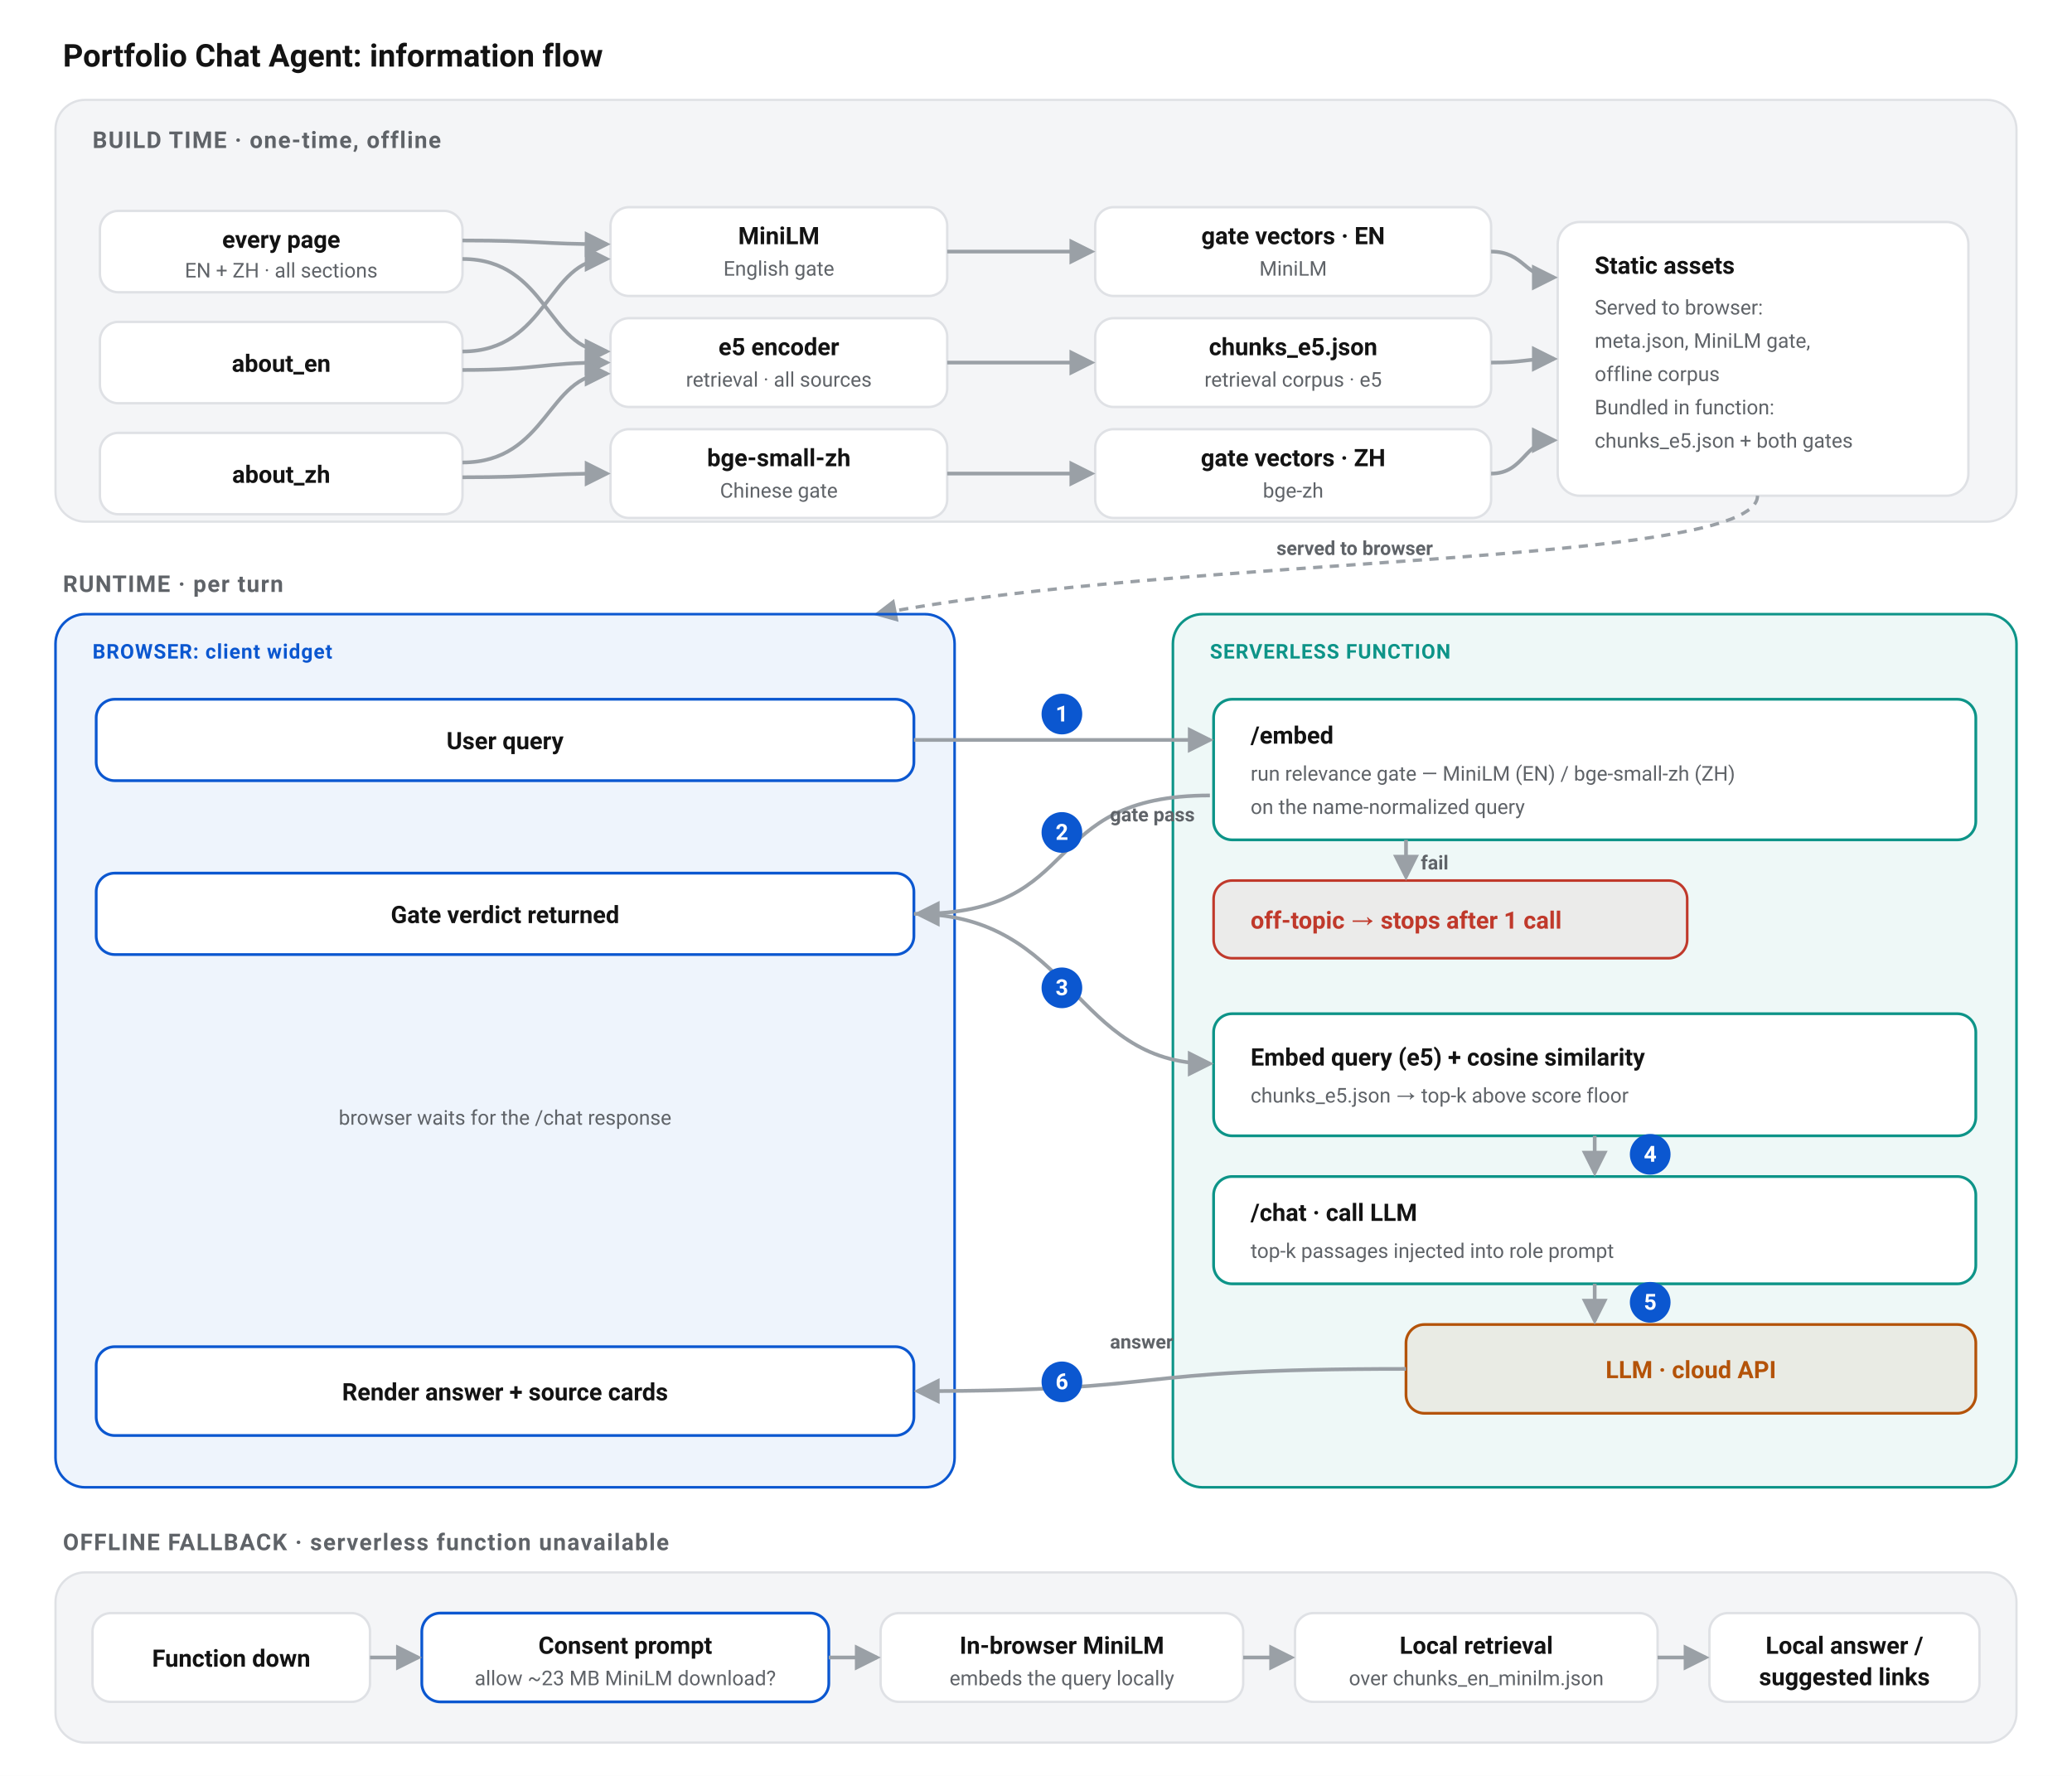
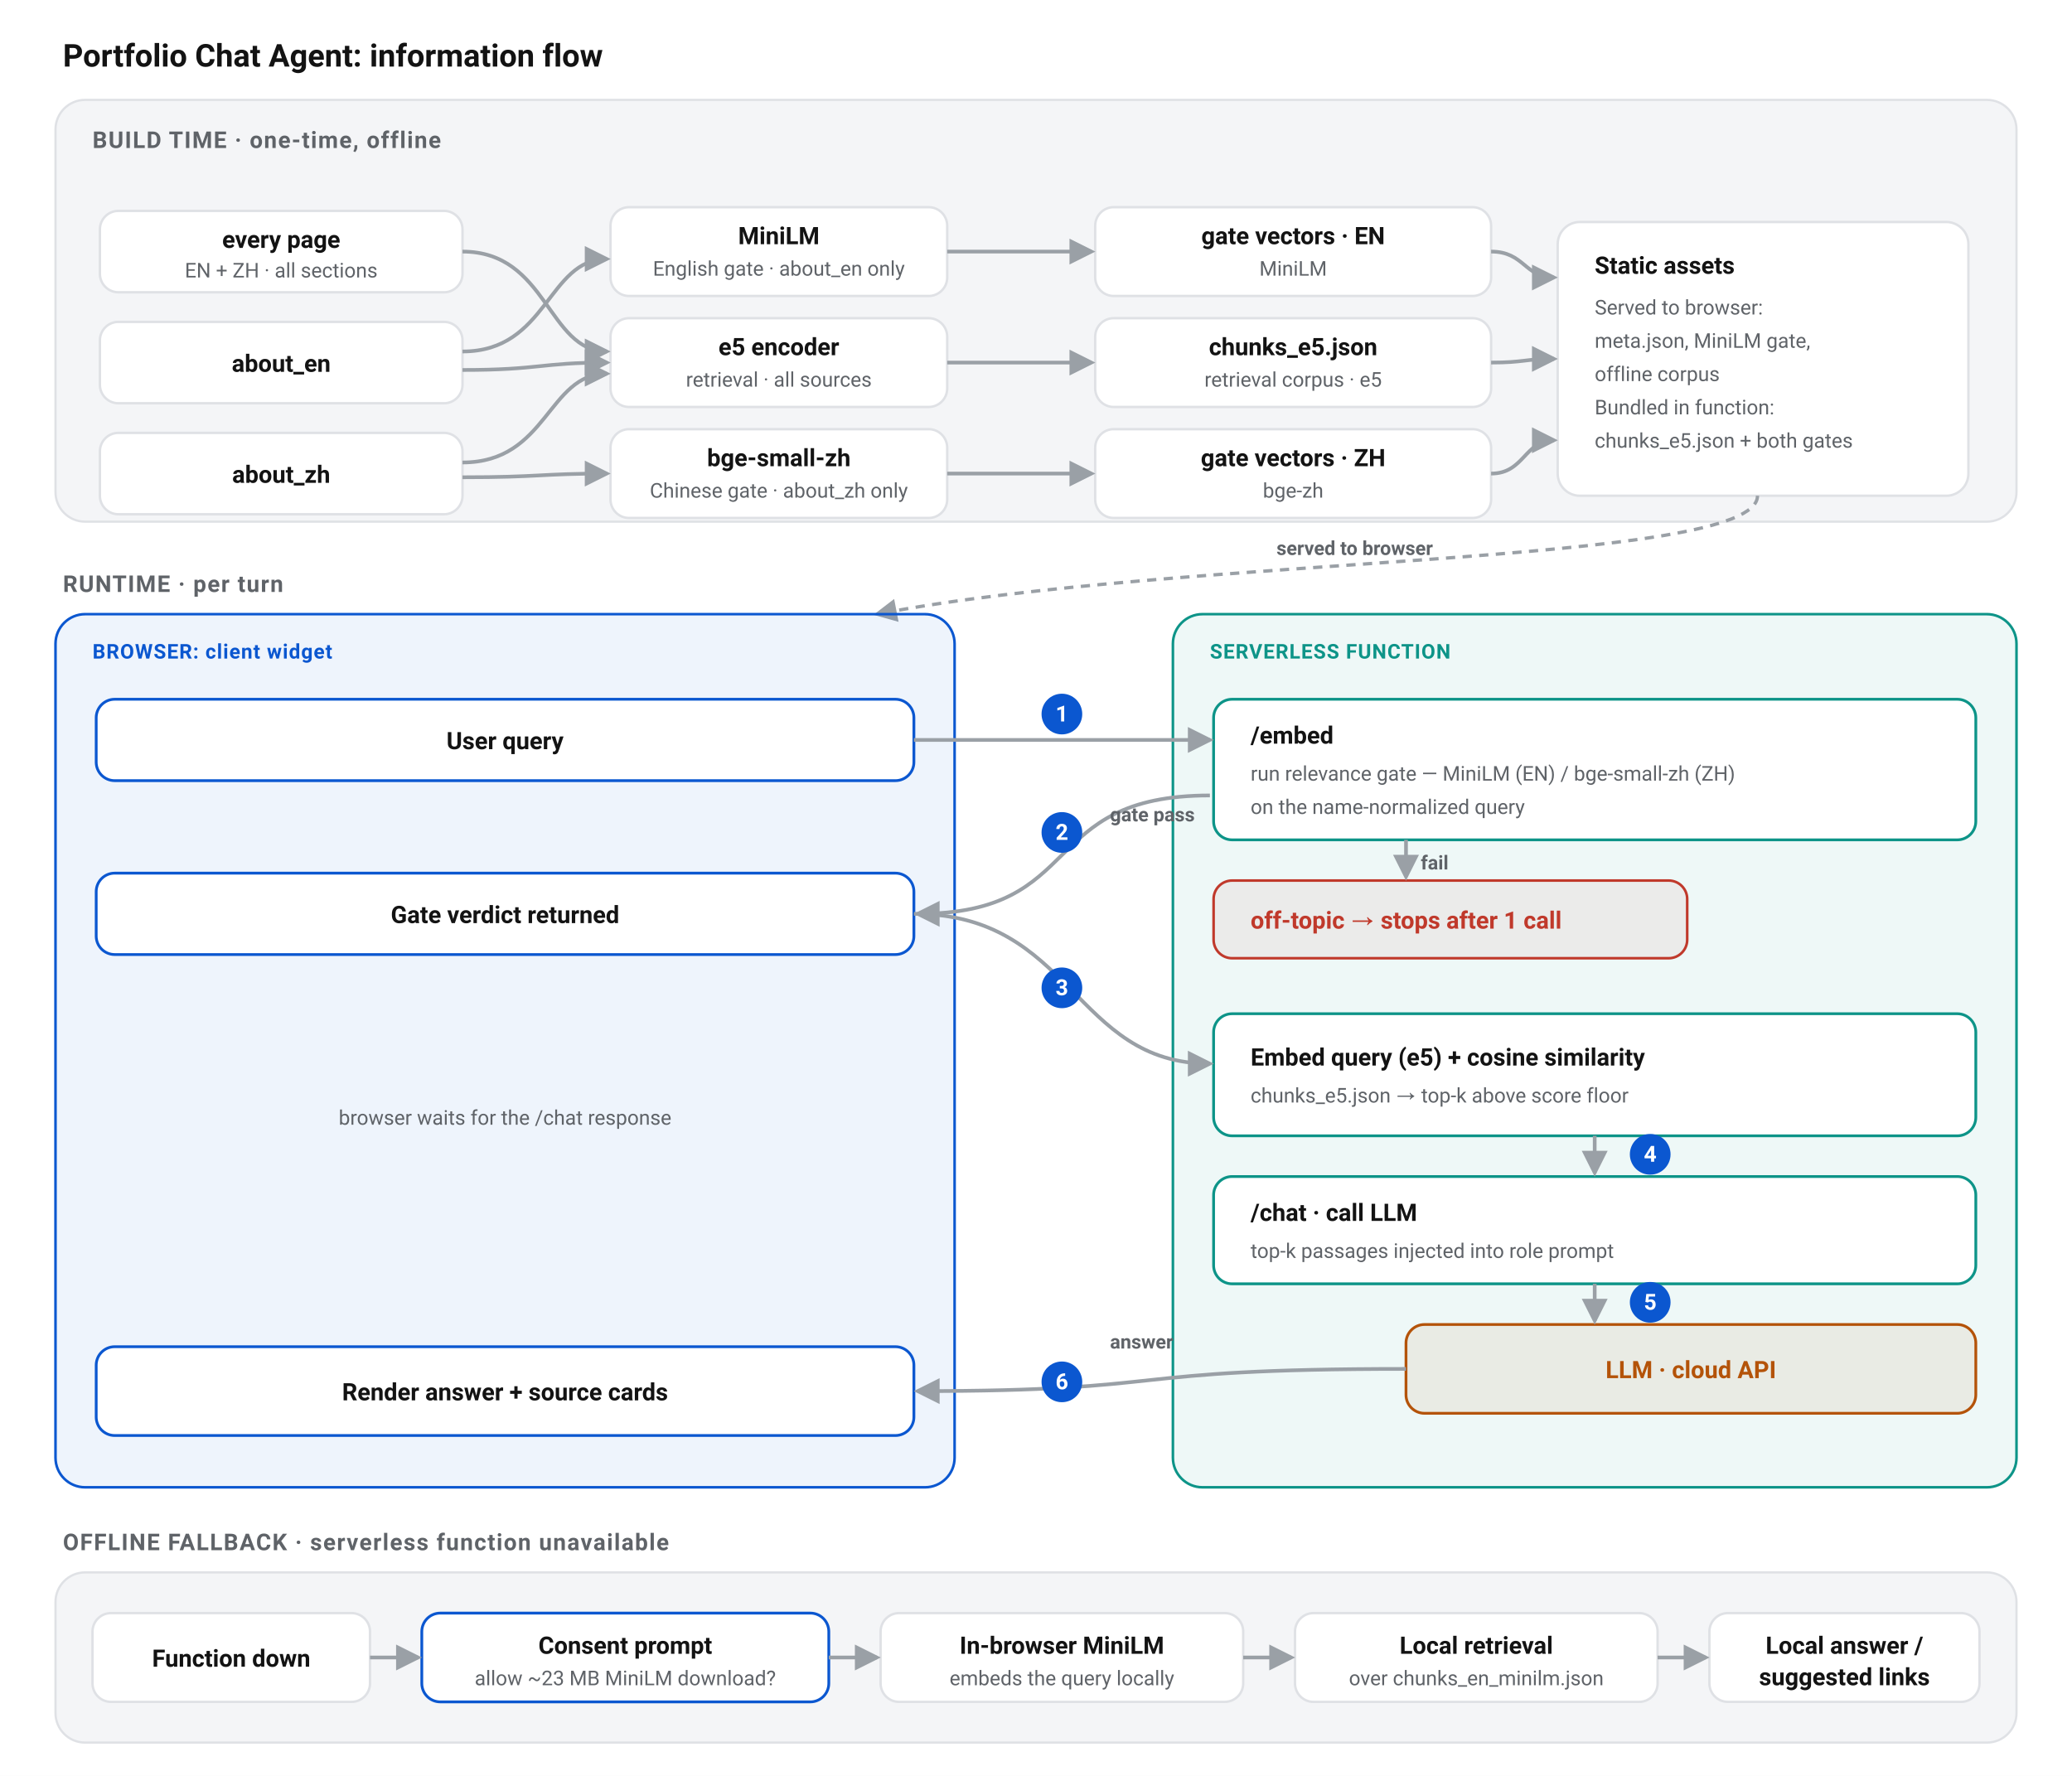
<svg xmlns="http://www.w3.org/2000/svg" viewBox="0 0 1120 960" width="1120" height="960" role="img" aria-labelledby="ttl desc">
  <style>
    text{font-family:system-ui,-apple-system,'Segoe UI',Roboto,Helvetica,Arial,sans-serif;fill:#131313;}
    .bg{fill:#ffffff;}
    .t-title{font-size:17px;font-weight:700;}
    .t-band{font-size:12.5px;font-weight:700;letter-spacing:.05em;fill:#5f6368;}
    .t-node{font-size:13px;font-weight:600;text-anchor:middle;}
    .t-nodeL{font-size:13px;font-weight:600;}
    .t-sub{font-size:11px;fill:#5f6368;text-anchor:middle;}
    .t-subL{font-size:11px;fill:#5f6368;}
    .t-lbl{font-size:11px;font-weight:700;letter-spacing:.04em;}
    .t-edge{font-size:10.5px;fill:#5f6368;font-weight:600;}
    .t-num{font-size:12px;font-weight:700;fill:#ffffff;text-anchor:middle;}
    .lbl-client{fill:#0b57d0;} .lbl-server{fill:#0d9488;}
    .txt-stop{fill:#c0392b;} .txt-ext{fill:#b45309;}
    .band{fill:#f4f5f7;stroke:#dfe1e5;stroke-width:1.2;}
    .col-client{fill:rgba(11,87,208,.07);stroke:#0b57d0;stroke-width:1.4;}
    .col-server{fill:rgba(13,148,136,.07);stroke:#0d9488;stroke-width:1.4;}
    .node{fill:#ffffff;stroke:#dfe1e5;stroke-width:1.3;}
    .node-client{fill:#ffffff;stroke:#0b57d0;stroke-width:1.5;}
    .node-server{fill:#ffffff;stroke:#0d9488;stroke-width:1.5;}
    .node-ext{fill:rgba(180,83,9,.08);stroke:#b45309;stroke-width:1.5;}
    .node-stop{fill:rgba(192,57,43,.07);stroke:#c0392b;stroke-width:1.4;}
    .flow{stroke:#9aa0a6;stroke-width:2;fill:none;}
    .flow-dash{stroke:#9aa0a6;stroke-width:1.8;fill:none;stroke-dasharray:5 4;}
    .arrowhead{fill:#9aa0a6;}
    .badge{fill:#0b57d0;}
    @media (prefers-color-scheme: dark){
      text{fill:#e9e9ea;}
      .bg{fill:#0c0c0c;}
      .t-band,.t-sub,.t-subL,.t-edge{fill:#9aa0a6;}
      .t-num{fill:#ffffff;}
      .lbl-client{fill:#8ab4f8;} .lbl-server{fill:#5eead4;}
      .txt-stop{fill:#f87171;} .txt-ext{fill:#fbbf24;}
      .band{fill:#161616;stroke:#2c2c2c;}
      .col-client{fill:rgba(138,180,248,.10);stroke:#8ab4f8;}
      .col-server{fill:rgba(94,234,212,.10);stroke:#5eead4;}
      .node{fill:#1b1b1b;stroke:#2c2c2c;}
      .node-client{fill:#1b1b1b;stroke:#8ab4f8;}
      .node-server{fill:#1b1b1b;stroke:#5eead4;}
      .node-ext{fill:rgba(251,191,36,.10);stroke:#fbbf24;}
      .node-stop{fill:rgba(248,113,113,.10);stroke:#f87171;}
      .flow,.flow-dash{stroke:#6b7075;}
      .arrowhead{fill:#6b7075;}
      .badge{fill:#1a5fd0;}
    }
  </style>
  <defs>
    <marker id="arrow" viewBox="0 0 10 10" refX="8.5" refY="5" markerWidth="7" markerHeight="7" orient="auto-start-reverse">
      <path d="M0,0 L10,5 L0,10 z" class="arrowhead" />
    </marker>
  </defs>
  <rect class="bg" x="0" y="0" width="1120" height="960" />
  <text class="t-title" x="34" y="36">Portfolio Chat Agent: information flow</text>
  <rect class="band" x="30" y="54" width="1060" height="228" rx="16" />
  <text class="t-band" x="50" y="80">BUILD TIME · one-time, offline</text>
  <rect class="node" x="54" y="114" width="196" height="44" rx="10" />
  <text class="t-node" x="152" y="134">every page</text>
  <text class="t-sub" x="152" y="150">EN + ZH · all sections</text>
  <rect class="node" x="54" y="174" width="196" height="44" rx="10" />
  <text class="t-node" x="152" y="201">about_en</text>
  <rect class="node" x="54" y="234" width="196" height="44" rx="10" />
  <text class="t-node" x="152" y="261">about_zh</text>
  <rect class="node" x="330" y="112" width="182" height="48" rx="10" />
  <text class="t-node" x="421" y="132">MiniLM</text>
-   <text class="t-sub" x="421" y="149">English gate</text>
+   <text class="t-sub" x="421" y="149">English gate · about_en only</text>
  <rect class="node" x="330" y="172" width="182" height="48" rx="10" />
  <text class="t-node" x="421" y="192">e5 encoder</text>
  <text class="t-sub" x="421" y="209">retrieval · all sources</text>
  <rect class="node" x="330" y="232" width="182" height="48" rx="10" />
  <text class="t-node" x="421" y="252">bge-small-zh</text>
-   <text class="t-sub" x="421" y="269">Chinese gate</text>
+   <text class="t-sub" x="421" y="269">Chinese gate · about_zh only</text>
  <rect class="node" x="592" y="112" width="214" height="48" rx="10" />
  <text class="t-node" x="699" y="132">gate vectors · EN</text>
  <text class="t-sub" x="699" y="149">MiniLM</text>
  <rect class="node" x="592" y="172" width="214" height="48" rx="10" />
  <text class="t-node" x="699" y="192">chunks_e5.json</text>
  <text class="t-sub" x="699" y="209">retrieval corpus · e5</text>
  <rect class="node" x="592" y="232" width="214" height="48" rx="10" />
  <text class="t-node" x="699" y="252">gate vectors · ZH</text>
  <text class="t-sub" x="699" y="269">bge-zh</text>
  <rect class="node" x="842" y="120" width="222" height="148" rx="12" />
  <text class="t-nodeL" x="862" y="148">Static assets</text>
  <text class="t-subL" x="862" y="170">Served to browser:</text>
  <text class="t-subL" x="862" y="188">meta.json, MiniLM gate,</text>
  <text class="t-subL" x="862" y="206">offline corpus</text>
  <text class="t-subL" x="862" y="224">Bundled in function:</text>
  <text class="t-subL" x="862" y="242">chunks_e5.json + both gates</text>
-   <path class="flow" marker-end="url(#arrow)" d="M250,130 C292,130 292,132 328,132" />
-   <path class="flow" marker-end="url(#arrow)" d="M250,140 C296,140 296,190 328,190" />
+   <path class="flow" marker-end="url(#arrow)" d="M250,136 C296,136 296,190 328,190" />
  <path class="flow" marker-end="url(#arrow)" d="M250,190 C296,190 296,140 328,140" />
  <path class="flow" marker-end="url(#arrow)" d="M250,200 C292,200 292,196 328,196" />
  <path class="flow" marker-end="url(#arrow)" d="M250,250 C296,250 296,202 328,202" />
  <path class="flow" marker-end="url(#arrow)" d="M250,258 C292,258 292,256 328,256" />
  <path class="flow" marker-end="url(#arrow)" d="M512,136 H590" />
  <path class="flow" marker-end="url(#arrow)" d="M512,196 H590" />
  <path class="flow" marker-end="url(#arrow)" d="M512,256 H590" />
  <path class="flow" marker-end="url(#arrow)" d="M806,136 C824,136 824,150 840,150" />
  <path class="flow" marker-end="url(#arrow)" d="M806,196 C824,196 824,194 840,194" />
  <path class="flow" marker-end="url(#arrow)" d="M806,256 C824,256 824,238 840,238" />
  <path class="flow-dash" marker-end="url(#arrow)" d="M950,268 C950,306 640,300 474,332" />
  <text class="t-edge" x="690" y="300">served to browser</text>
  <text class="t-band" x="34" y="320">RUNTIME · per turn</text>
  <rect class="col-client" x="30" y="332" width="486" height="472" rx="16" />
  <text class="t-lbl lbl-client" x="50" y="356">BROWSER: client widget</text>
  <rect class="col-server" x="634" y="332" width="456" height="472" rx="16" />
  <text class="t-lbl lbl-server" x="654" y="356">SERVERLESS FUNCTION</text>
  <rect class="node-client" x="52" y="378" width="442" height="44" rx="10" />
  <text class="t-node" x="273" y="405">User query</text>
  <rect class="node-client" x="52" y="472" width="442" height="44" rx="10" />
  <text class="t-node" x="273" y="499">Gate verdict returned</text>
  <text class="t-sub" x="273" y="608">browser waits for the /chat response</text>
  <rect class="node-client" x="52" y="728" width="442" height="48" rx="10" />
  <text class="t-node" x="273" y="757">Render answer + source cards</text>
  <rect class="node-server" x="656" y="378" width="412" height="76" rx="10" />
  <text class="t-nodeL" x="676" y="402">/embed</text>
  <text class="t-subL" x="676" y="422">run relevance gate — MiniLM (EN) / bge-small-zh (ZH)</text>
  <text class="t-subL" x="676" y="440">on the name-normalized query</text>
  <rect class="node-stop" x="656" y="476" width="256" height="42" rx="10" />
  <text class="t-nodeL txt-stop" x="676" y="502">off-topic → stops after 1 call</text>
  <rect class="node-server" x="656" y="548" width="412" height="66" rx="10" />
  <text class="t-nodeL" x="676" y="576">Embed query (e5) + cosine similarity</text>
  <text class="t-subL" x="676" y="596">chunks_e5.json → top-k above score floor</text>
  <rect class="node-server" x="656" y="636" width="412" height="58" rx="10" />
  <text class="t-nodeL" x="676" y="660">/chat · call LLM</text>
  <text class="t-subL" x="676" y="680">top-k passages injected into role prompt</text>
  <rect class="node-ext" x="760" y="716" width="308" height="48" rx="10" />
  <text class="t-node txt-ext" x="914" y="745">LLM · cloud API</text>
  <path class="flow" marker-end="url(#arrow)" d="M494,400 H654" />
  <circle class="badge" cx="574" cy="386" r="11" />
  <text class="t-num" x="574" y="390">1</text>
  <path class="flow" marker-end="url(#arrow)" d="M654,430 C560,430 588,494 496,494" />
  <circle class="badge" cx="574" cy="450" r="11" />
  <text class="t-num" x="574" y="454">2</text>
  <text class="t-edge" x="600" y="444">gate pass</text>
  <path class="flow" marker-end="url(#arrow)" d="M760,454 V474" />
  <text class="t-edge" x="768" y="470">fail</text>
  <path class="flow" marker-end="url(#arrow)" d="M494,494 C580,494 580,575 654,575" />
  <circle class="badge" cx="574" cy="534" r="11" />
  <text class="t-num" x="574" y="538">3</text>
  <path class="flow" marker-end="url(#arrow)" d="M862,614 V634" />
  <circle class="badge" cx="892" cy="624" r="11" />
  <text class="t-num" x="892" y="628">4</text>
  <path class="flow" marker-end="url(#arrow)" d="M862,694 V714" />
  <circle class="badge" cx="892" cy="704" r="11" />
  <text class="t-num" x="892" y="708">5</text>
  <path class="flow" marker-end="url(#arrow)" d="M760,740 C600,740 640,752 496,752" />
  <circle class="badge" cx="574" cy="747" r="11" />
  <text class="t-num" x="574" y="751">6</text>
  <text class="t-edge" x="600" y="729">answer</text>
  <text class="t-band" x="34" y="838">OFFLINE FALLBACK · serverless function unavailable</text>
  <rect class="band" x="30" y="850" width="1060" height="92" rx="16" />
  <rect class="node" x="50" y="872" width="150" height="48" rx="10" />
  <text class="t-node" x="125" y="901">Function down</text>
  <rect class="node-client" x="228" y="872" width="220" height="48" rx="10" />
  <text class="t-node" x="338" y="894">Consent prompt</text>
  <text class="t-sub" x="338" y="911">allow ~23 MB MiniLM download?</text>
  <rect class="node" x="476" y="872" width="196" height="48" rx="10" />
  <text class="t-node" x="574" y="894">In-browser MiniLM</text>
  <text class="t-sub" x="574" y="911">embeds the query locally</text>
  <rect class="node" x="700" y="872" width="196" height="48" rx="10" />
  <text class="t-node" x="798" y="894">Local retrieval</text>
  <text class="t-sub" x="798" y="911">over chunks_en_minilm.json</text>
  <rect class="node" x="924" y="872" width="146" height="48" rx="10" />
  <text class="t-node" x="997" y="894">Local answer /</text>
  <text class="t-node" x="997" y="911">suggested links</text>
  <path class="flow" marker-end="url(#arrow)" d="M200,896 H226" />
  <path class="flow" marker-end="url(#arrow)" d="M448,896 H474" />
  <path class="flow" marker-end="url(#arrow)" d="M672,896 H698" />
  <path class="flow" marker-end="url(#arrow)" d="M896,896 H922" />
</svg>
